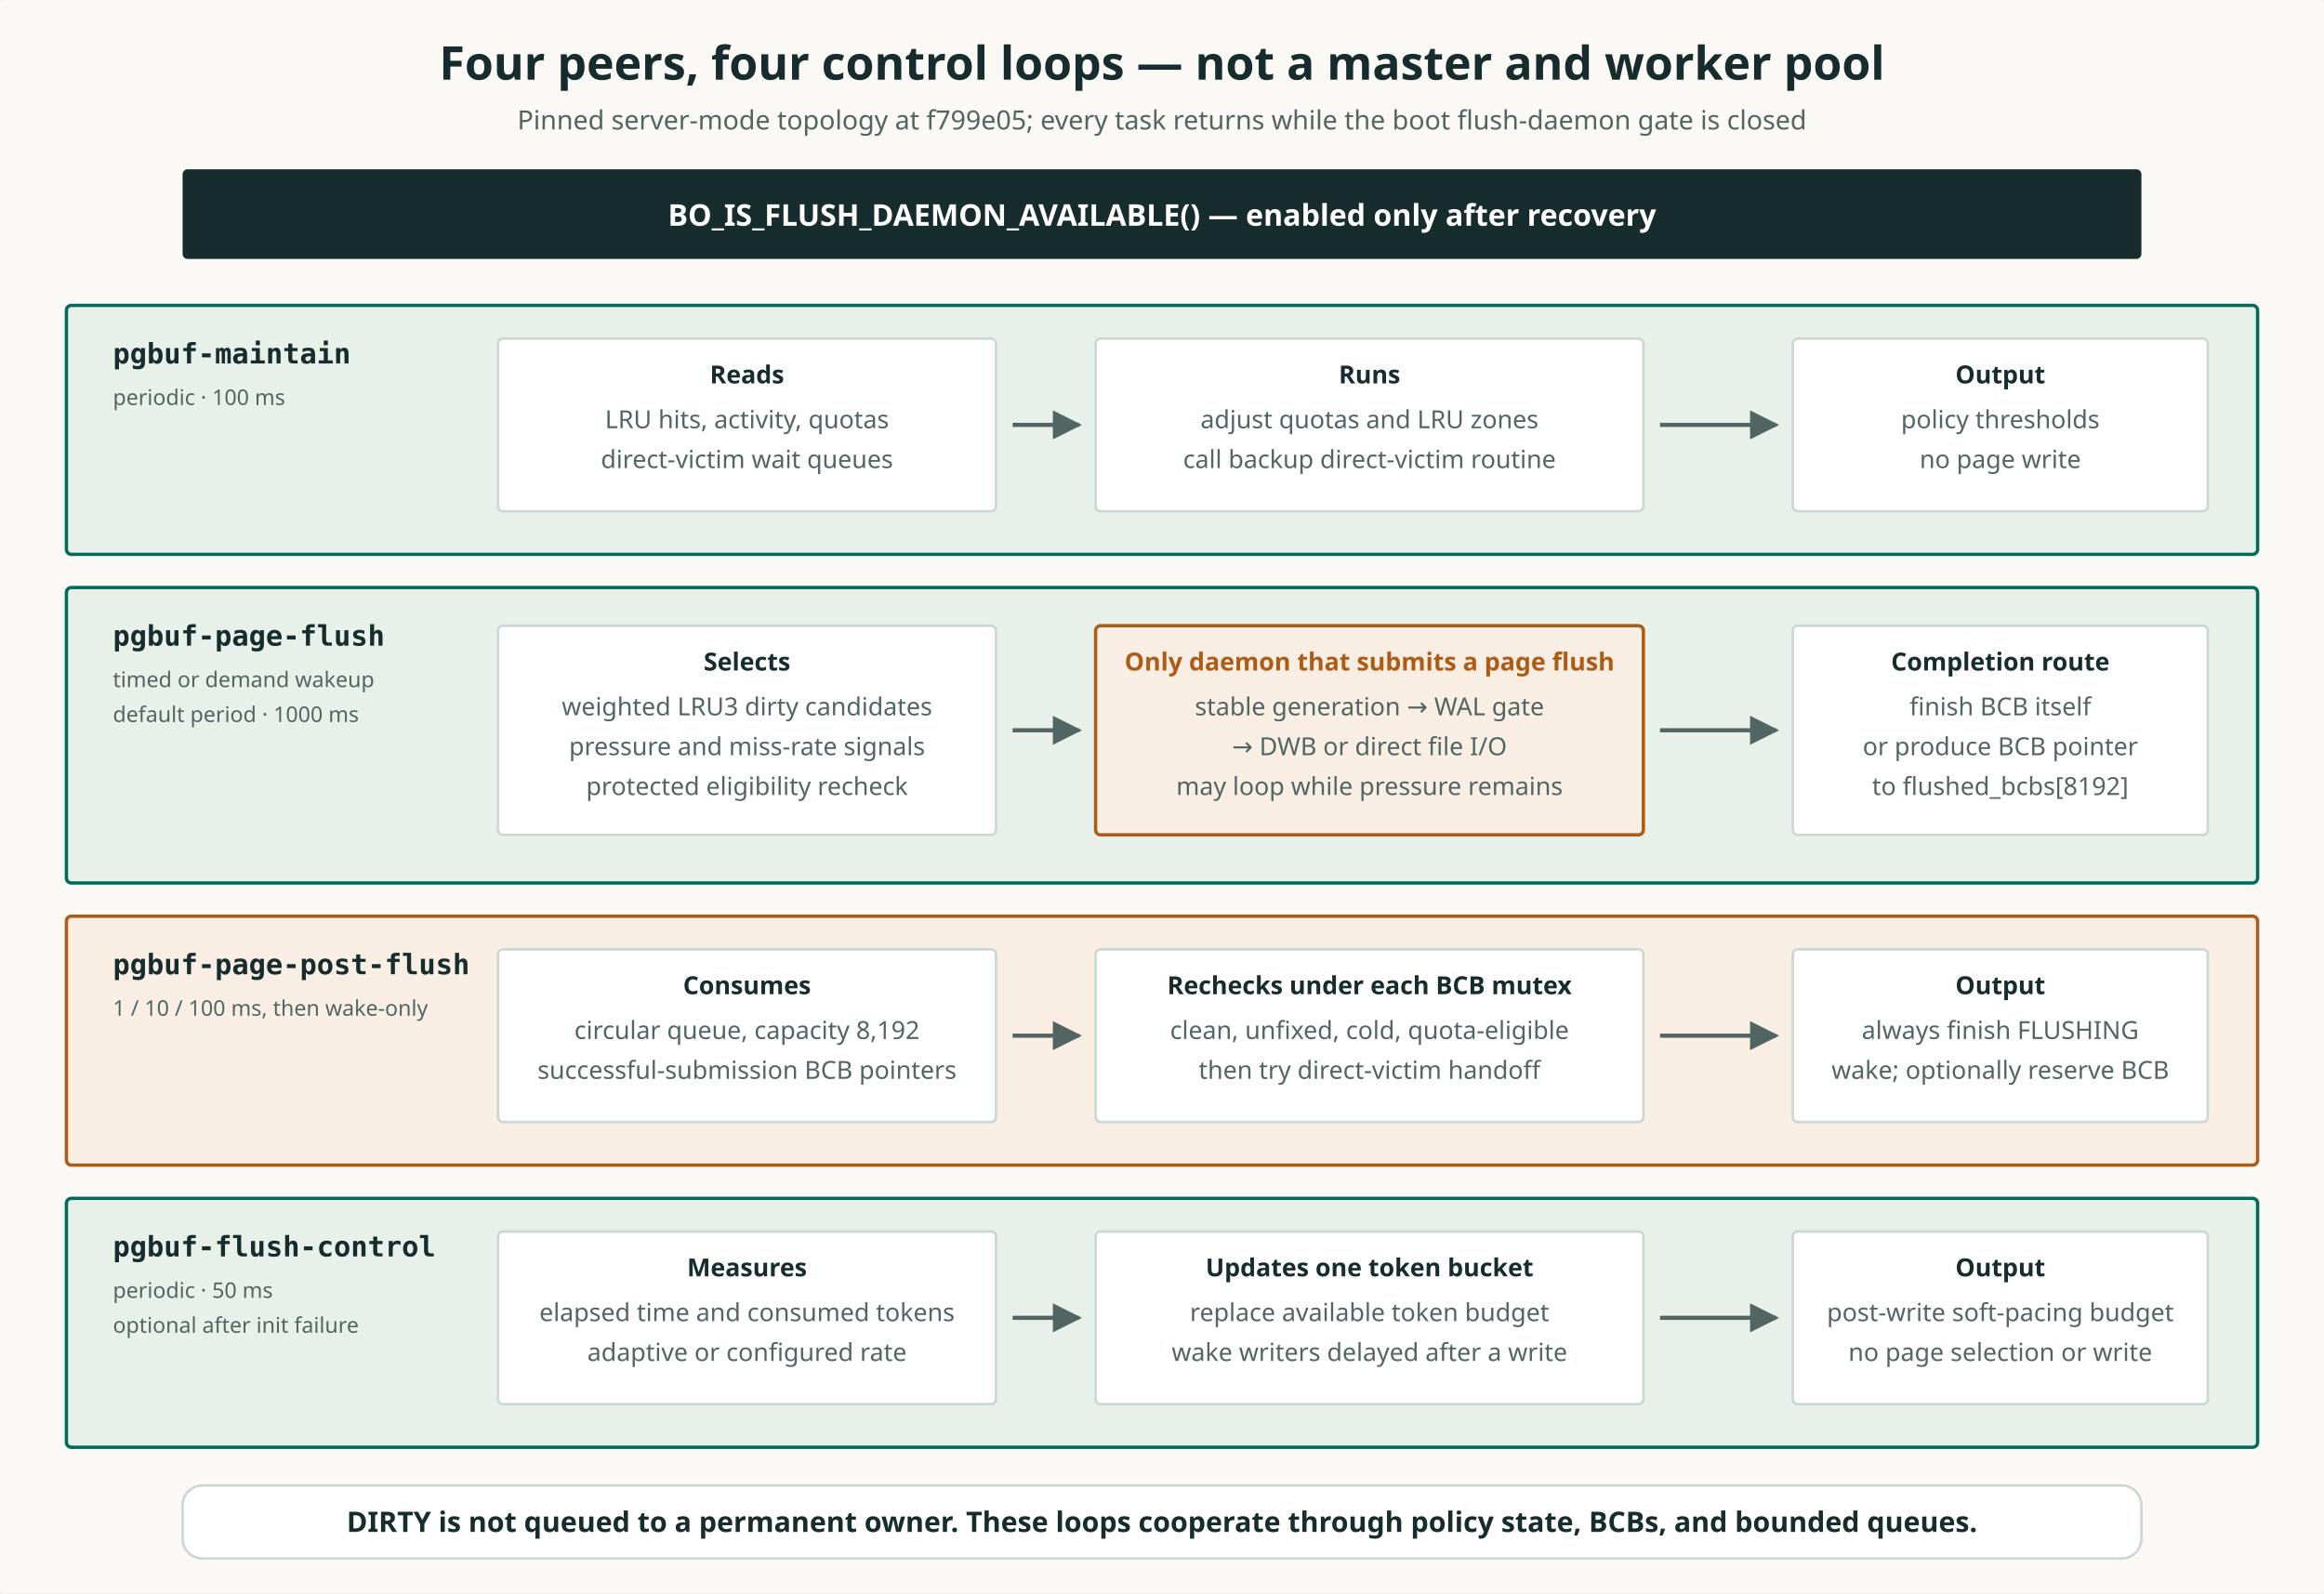
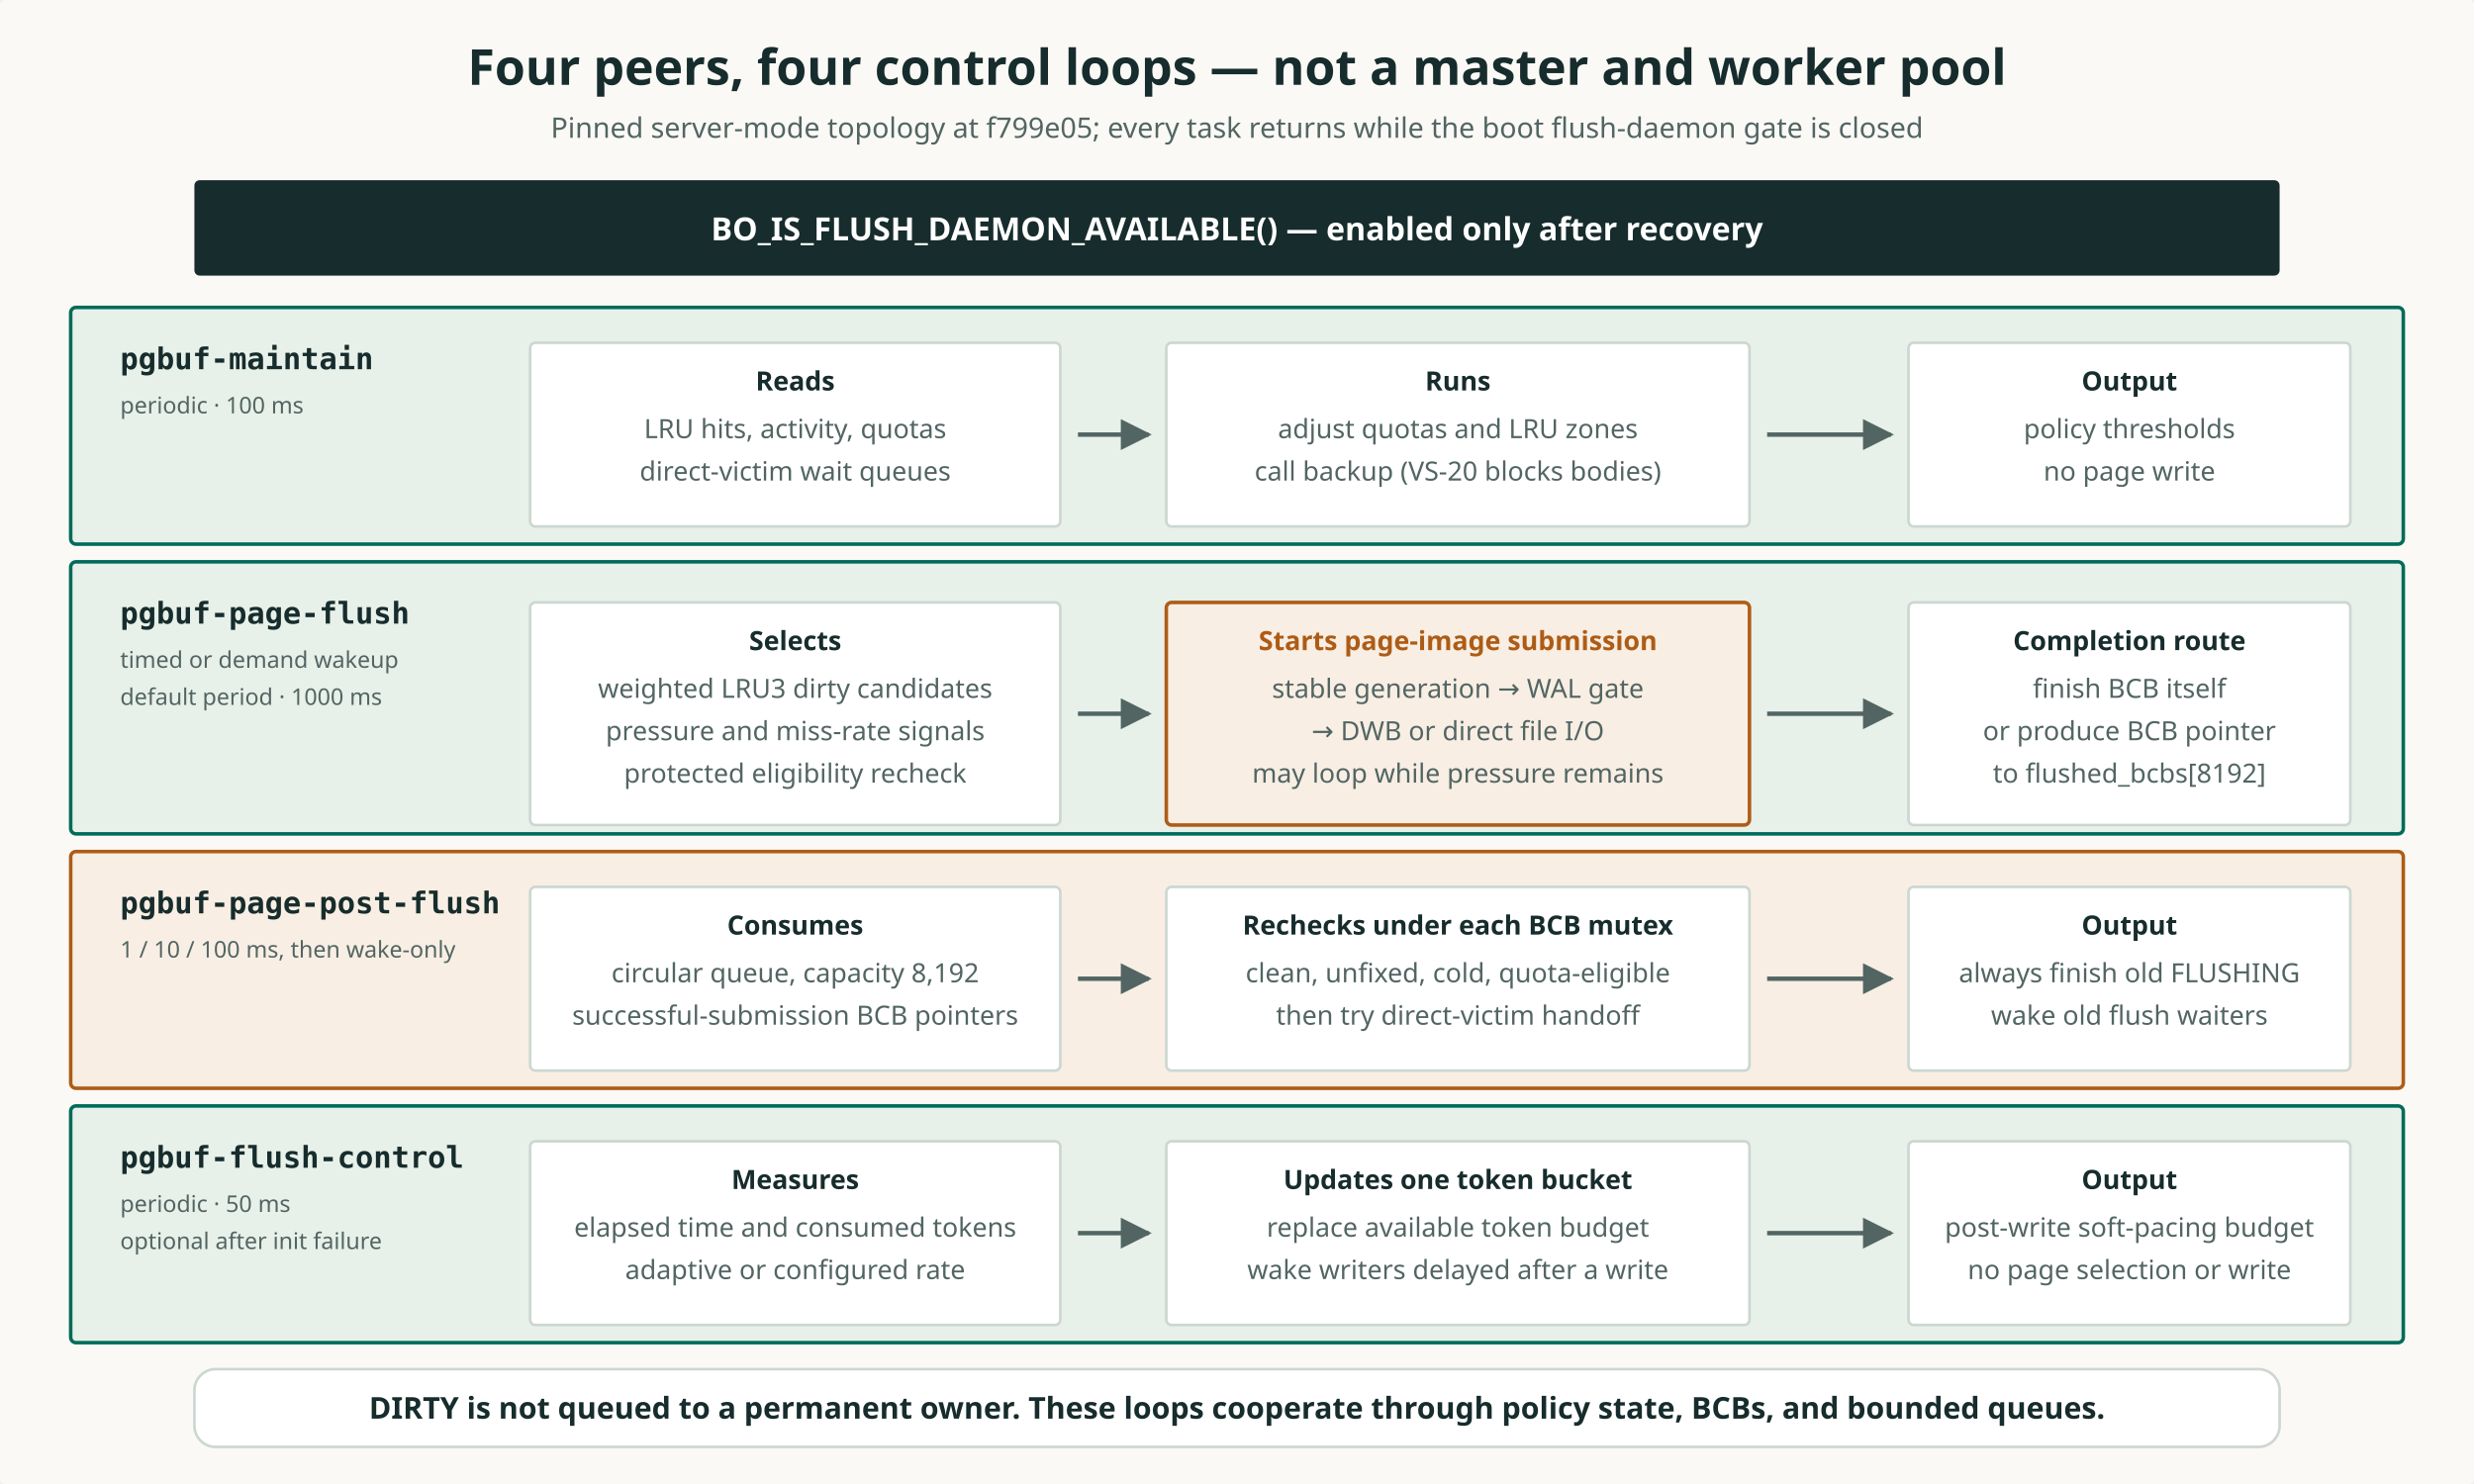
- <svg xmlns="http://www.w3.org/2000/svg" viewBox="0 0 1400 960" role="img" aria-labelledby="title desc">
+ <svg xmlns="http://www.w3.org/2000/svg" viewBox="0 0 1400 840" role="img" aria-labelledby="title desc">
  <defs>
    <marker id="arrow" viewBox="0 0 10 10" refX="9" refY="5" markerWidth="7" markerHeight="7" orient="auto-start-reverse">
      <path d="M 0 0 L 10 5 L 0 10 z" fill="#526563" />
    </marker>
    <style>
      .bg{fill:#faf9f5}.title{font:700 28px system-ui,sans-serif;fill:#172c2c}.sub{font:16px system-ui,sans-serif;fill:#526563}.gate{fill:#172c2c}.gateText{font:700 18px system-ui,sans-serif;fill:#fff}.row{stroke-width:2}.maint{fill:#e7f0e9;stroke:#006b59}.flush{fill:#e7f0e9;stroke:#006b59}.post{fill:#f8eee3;stroke:#ad5c16}.control{fill:#e7f0e9;stroke:#006b59}.name{font:700 17px ui-monospace,monospace;fill:#172c2c}.label{font:700 15px system-ui,sans-serif;fill:#172c2c}.body{font:15px system-ui,sans-serif;fill:#526563}.small{font:13px system-ui,sans-serif;fill:#526563}.box{fill:#fff;stroke:#ccd7d1;stroke-width:1.5}.flow{fill:none;stroke:#526563;stroke-width:2.5;marker-end:url(#arrow)}.io{fill:#f8eee3;stroke:#ad5c16;stroke-width:2}.ioText{font:700 15px system-ui,sans-serif;fill:#ad5c16}.note{fill:#fff;stroke:#ccd7d1;stroke-width:1.5}.foot{font:700 17px system-ui,sans-serif;fill:#172c2c}
    </style>
  </defs>
-   <rect class="bg" width="1400" height="960" rx="3" />
+   <rect class="bg" width="1400" height="840" rx="3" />
  <text class="title" x="700" y="48" text-anchor="middle">Four peers, four control loops — not a master and worker pool</text>
  <text class="sub" x="700" y="78" text-anchor="middle">Pinned server-mode topology at f799e05; every task returns while the boot flush-daemon gate is closed</text>
  <rect class="gate" x="110" y="102" width="1180" height="54" rx="3" />
  <text class="gateText" x="700" y="136" text-anchor="middle">BO_IS_FLUSH_DAEMON_AVAILABLE() — enabled only after recovery</text>
-   <rect class="row maint" x="40" y="184" width="1320" height="150" rx="3" />
-   <text class="name" x="68" y="219">pgbuf-maintain</text>
-   <text class="small" x="68" y="244">periodic · 100 ms</text>
-   <rect class="box" x="300" y="204" width="300" height="104" rx="3" />
-   <text class="label" x="450" y="231" text-anchor="middle">Reads</text>
-   <text class="body" x="450" y="258" text-anchor="middle">LRU hits, activity, quotas</text>
-   <text class="body" x="450" y="282" text-anchor="middle">direct-victim wait queues</text>
-   <path class="flow" d="M 610 256 H 650" />
-   <rect class="box" x="660" y="204" width="330" height="104" rx="3" />
-   <text class="label" x="825" y="231" text-anchor="middle">Runs</text>
-   <text class="body" x="825" y="258" text-anchor="middle">adjust quotas and LRU zones</text>
-   <text class="body" x="825" y="282" text-anchor="middle">call backup direct-victim routine</text>
-   <path class="flow" d="M 1000 256 H 1070" />
-   <rect class="box" x="1080" y="204" width="250" height="104" rx="3" />
-   <text class="label" x="1205" y="231" text-anchor="middle">Output</text>
-   <text class="body" x="1205" y="258" text-anchor="middle">policy thresholds</text>
-   <text class="body" x="1205" y="282" text-anchor="middle">no page write</text>
-   <rect class="row flush" x="40" y="354" width="1320" height="178" rx="3" />
-   <text class="name" x="68" y="389">pgbuf-page-flush</text>
-   <text class="small" x="68" y="414">timed or demand wakeup</text>
-   <text class="small" x="68" y="435">default period · 1000 ms</text>
-   <rect class="box" x="300" y="377" width="300" height="126" rx="3" />
-   <text class="label" x="450" y="404" text-anchor="middle">Selects</text>
-   <text class="body" x="450" y="431" text-anchor="middle">weighted LRU3 dirty candidates</text>
-   <text class="body" x="450" y="455" text-anchor="middle">pressure and miss-rate signals</text>
-   <text class="body" x="450" y="479" text-anchor="middle">protected eligibility recheck</text>
-   <path class="flow" d="M 610 440 H 650" />
-   <rect class="io" x="660" y="377" width="330" height="126" rx="3" />
-   <text class="ioText" x="825" y="404" text-anchor="middle">Only daemon that submits a page flush</text>
-   <text class="body" x="825" y="431" text-anchor="middle">stable generation → WAL gate</text>
-   <text class="body" x="825" y="455" text-anchor="middle">→ DWB or direct file I/O</text>
-   <text class="body" x="825" y="479" text-anchor="middle">may loop while pressure remains</text>
-   <path class="flow" d="M 1000 440 H 1070" />
-   <rect class="box" x="1080" y="377" width="250" height="126" rx="3" />
-   <text class="label" x="1205" y="404" text-anchor="middle">Completion route</text>
-   <text class="body" x="1205" y="431" text-anchor="middle">finish BCB itself</text>
-   <text class="body" x="1205" y="455" text-anchor="middle">or produce BCB pointer</text>
-   <text class="body" x="1205" y="479" text-anchor="middle">to flushed_bcbs[8192]</text>
-   <rect class="row post" x="40" y="552" width="1320" height="150" rx="3" />
-   <text class="name" x="68" y="587">pgbuf-page-post-flush</text>
-   <text class="small" x="68" y="612">1 / 10 / 100 ms, then wake-only</text>
-   <rect class="box" x="300" y="572" width="300" height="104" rx="3" />
-   <text class="label" x="450" y="599" text-anchor="middle">Consumes</text>
-   <text class="body" x="450" y="626" text-anchor="middle">circular queue, capacity 8,192</text>
-   <text class="body" x="450" y="650" text-anchor="middle">successful-submission BCB pointers</text>
-   <path class="flow" d="M 610 624 H 650" />
-   <rect class="box" x="660" y="572" width="330" height="104" rx="3" />
-   <text class="label" x="825" y="599" text-anchor="middle">Rechecks under each BCB mutex</text>
-   <text class="body" x="825" y="626" text-anchor="middle">clean, unfixed, cold, quota-eligible</text>
-   <text class="body" x="825" y="650" text-anchor="middle">then try direct-victim handoff</text>
-   <path class="flow" d="M 1000 624 H 1070" />
-   <rect class="box" x="1080" y="572" width="250" height="104" rx="3" />
-   <text class="label" x="1205" y="599" text-anchor="middle">Output</text>
-   <text class="body" x="1205" y="626" text-anchor="middle">always finish FLUSHING</text>
-   <text class="body" x="1205" y="650" text-anchor="middle">wake; optionally reserve BCB</text>
-   <rect class="row control" x="40" y="722" width="1320" height="150" rx="3" />
-   <text class="name" x="68" y="757">pgbuf-flush-control</text>
-   <text class="small" x="68" y="782">periodic · 50 ms</text>
-   <text class="small" x="68" y="803">optional after init failure</text>
-   <rect class="box" x="300" y="742" width="300" height="104" rx="3" />
-   <text class="label" x="450" y="769" text-anchor="middle">Measures</text>
-   <text class="body" x="450" y="796" text-anchor="middle">elapsed time and consumed tokens</text>
-   <text class="body" x="450" y="820" text-anchor="middle">adaptive or configured rate</text>
-   <path class="flow" d="M 610 794 H 650" />
-   <rect class="box" x="660" y="742" width="330" height="104" rx="3" />
-   <text class="label" x="825" y="769" text-anchor="middle">Updates one token bucket</text>
-   <text class="body" x="825" y="796" text-anchor="middle">replace available token budget</text>
-   <text class="body" x="825" y="820" text-anchor="middle">wake writers delayed after a write</text>
-   <path class="flow" d="M 1000 794 H 1070" />
-   <rect class="box" x="1080" y="742" width="250" height="104" rx="3" />
-   <text class="label" x="1205" y="769" text-anchor="middle">Output</text>
-   <text class="body" x="1205" y="796" text-anchor="middle">post-write soft-pacing budget</text>
-   <text class="body" x="1205" y="820" text-anchor="middle">no page selection or write</text>
-   <rect class="note" x="110" y="895" width="1180" height="44" rx="12" />
-   <text class="foot" x="700" y="923" text-anchor="middle">DIRTY is not queued to a permanent owner. These loops cooperate through policy state, BCBs, and bounded queues.</text>
+   <rect class="row maint" x="40" y="174" width="1320" height="134" rx="3" />
+   <text class="name" x="68" y="209">pgbuf-maintain</text>
+   <text class="small" x="68" y="234">periodic · 100 ms</text>
+   <rect class="box" x="300" y="194" width="300" height="104" rx="3" />
+   <text class="label" x="450" y="221" text-anchor="middle">Reads</text>
+   <text class="body" x="450" y="248" text-anchor="middle">LRU hits, activity, quotas</text>
+   <text class="body" x="450" y="272" text-anchor="middle">direct-victim wait queues</text>
+   <path class="flow" d="M 610 246 H 650" />
+   <rect class="box" x="660" y="194" width="330" height="104" rx="3" />
+   <text class="label" x="825" y="221" text-anchor="middle">Runs</text>
+   <text class="body" x="825" y="248" text-anchor="middle">adjust quotas and LRU zones</text>
+   <text class="body" x="825" y="272" text-anchor="middle">call backup (VS-20 blocks bodies)</text>
+   <path class="flow" d="M 1000 246 H 1070" />
+   <rect class="box" x="1080" y="194" width="250" height="104" rx="3" />
+   <text class="label" x="1205" y="221" text-anchor="middle">Output</text>
+   <text class="body" x="1205" y="248" text-anchor="middle">policy thresholds</text>
+   <text class="body" x="1205" y="272" text-anchor="middle">no page write</text>
+   <rect class="row flush" x="40" y="318" width="1320" height="154" rx="3" />
+   <text class="name" x="68" y="353">pgbuf-page-flush</text>
+   <text class="small" x="68" y="378">timed or demand wakeup</text>
+   <text class="small" x="68" y="399">default period · 1000 ms</text>
+   <rect class="box" x="300" y="341" width="300" height="126" rx="3" />
+   <text class="label" x="450" y="368" text-anchor="middle">Selects</text>
+   <text class="body" x="450" y="395" text-anchor="middle">weighted LRU3 dirty candidates</text>
+   <text class="body" x="450" y="419" text-anchor="middle">pressure and miss-rate signals</text>
+   <text class="body" x="450" y="443" text-anchor="middle">protected eligibility recheck</text>
+   <path class="flow" d="M 610 404 H 650" />
+   <rect class="io" x="660" y="341" width="330" height="126" rx="3" />
+   <text class="ioText" x="825" y="368" text-anchor="middle">Starts page-image submission</text>
+   <text class="body" x="825" y="395" text-anchor="middle">stable generation → WAL gate</text>
+   <text class="body" x="825" y="419" text-anchor="middle">→ DWB or direct file I/O</text>
+   <text class="body" x="825" y="443" text-anchor="middle">may loop while pressure remains</text>
+   <path class="flow" d="M 1000 404 H 1070" />
+   <rect class="box" x="1080" y="341" width="250" height="126" rx="3" />
+   <text class="label" x="1205" y="368" text-anchor="middle">Completion route</text>
+   <text class="body" x="1205" y="395" text-anchor="middle">finish BCB itself</text>
+   <text class="body" x="1205" y="419" text-anchor="middle">or produce BCB pointer</text>
+   <text class="body" x="1205" y="443" text-anchor="middle">to flushed_bcbs[8192]</text>
+   <rect class="row post" x="40" y="482" width="1320" height="134" rx="3" />
+   <text class="name" x="68" y="517">pgbuf-page-post-flush</text>
+   <text class="small" x="68" y="542">1 / 10 / 100 ms, then wake-only</text>
+   <rect class="box" x="300" y="502" width="300" height="104" rx="3" />
+   <text class="label" x="450" y="529" text-anchor="middle">Consumes</text>
+   <text class="body" x="450" y="556" text-anchor="middle">circular queue, capacity 8,192</text>
+   <text class="body" x="450" y="580" text-anchor="middle">successful-submission BCB pointers</text>
+   <path class="flow" d="M 610 554 H 650" />
+   <rect class="box" x="660" y="502" width="330" height="104" rx="3" />
+   <text class="label" x="825" y="529" text-anchor="middle">Rechecks under each BCB mutex</text>
+   <text class="body" x="825" y="556" text-anchor="middle">clean, unfixed, cold, quota-eligible</text>
+   <text class="body" x="825" y="580" text-anchor="middle">then try direct-victim handoff</text>
+   <path class="flow" d="M 1000 554 H 1070" />
+   <rect class="box" x="1080" y="502" width="250" height="104" rx="3" />
+   <text class="label" x="1205" y="529" text-anchor="middle">Output</text>
+   <text class="body" x="1205" y="556" text-anchor="middle">always finish old FLUSHING</text>
+   <text class="body" x="1205" y="580" text-anchor="middle">wake old flush waiters</text>
+   <rect class="row control" x="40" y="626" width="1320" height="134" rx="3" />
+   <text class="name" x="68" y="661">pgbuf-flush-control</text>
+   <text class="small" x="68" y="686">periodic · 50 ms</text>
+   <text class="small" x="68" y="707">optional after init failure</text>
+   <rect class="box" x="300" y="646" width="300" height="104" rx="3" />
+   <text class="label" x="450" y="673" text-anchor="middle">Measures</text>
+   <text class="body" x="450" y="700" text-anchor="middle">elapsed time and consumed tokens</text>
+   <text class="body" x="450" y="724" text-anchor="middle">adaptive or configured rate</text>
+   <path class="flow" d="M 610 698 H 650" />
+   <rect class="box" x="660" y="646" width="330" height="104" rx="3" />
+   <text class="label" x="825" y="673" text-anchor="middle">Updates one token bucket</text>
+   <text class="body" x="825" y="700" text-anchor="middle">replace available token budget</text>
+   <text class="body" x="825" y="724" text-anchor="middle">wake writers delayed after a write</text>
+   <path class="flow" d="M 1000 698 H 1070" />
+   <rect class="box" x="1080" y="646" width="250" height="104" rx="3" />
+   <text class="label" x="1205" y="673" text-anchor="middle">Output</text>
+   <text class="body" x="1205" y="700" text-anchor="middle">post-write soft-pacing budget</text>
+   <text class="body" x="1205" y="724" text-anchor="middle">no page selection or write</text>
+   <rect class="note" x="110" y="775" width="1180" height="44" rx="12" />
+   <text class="foot" x="700" y="803" text-anchor="middle">DIRTY is not queued to a permanent owner. These loops cooperate through policy state, BCBs, and bounded queues.</text>
</svg>
